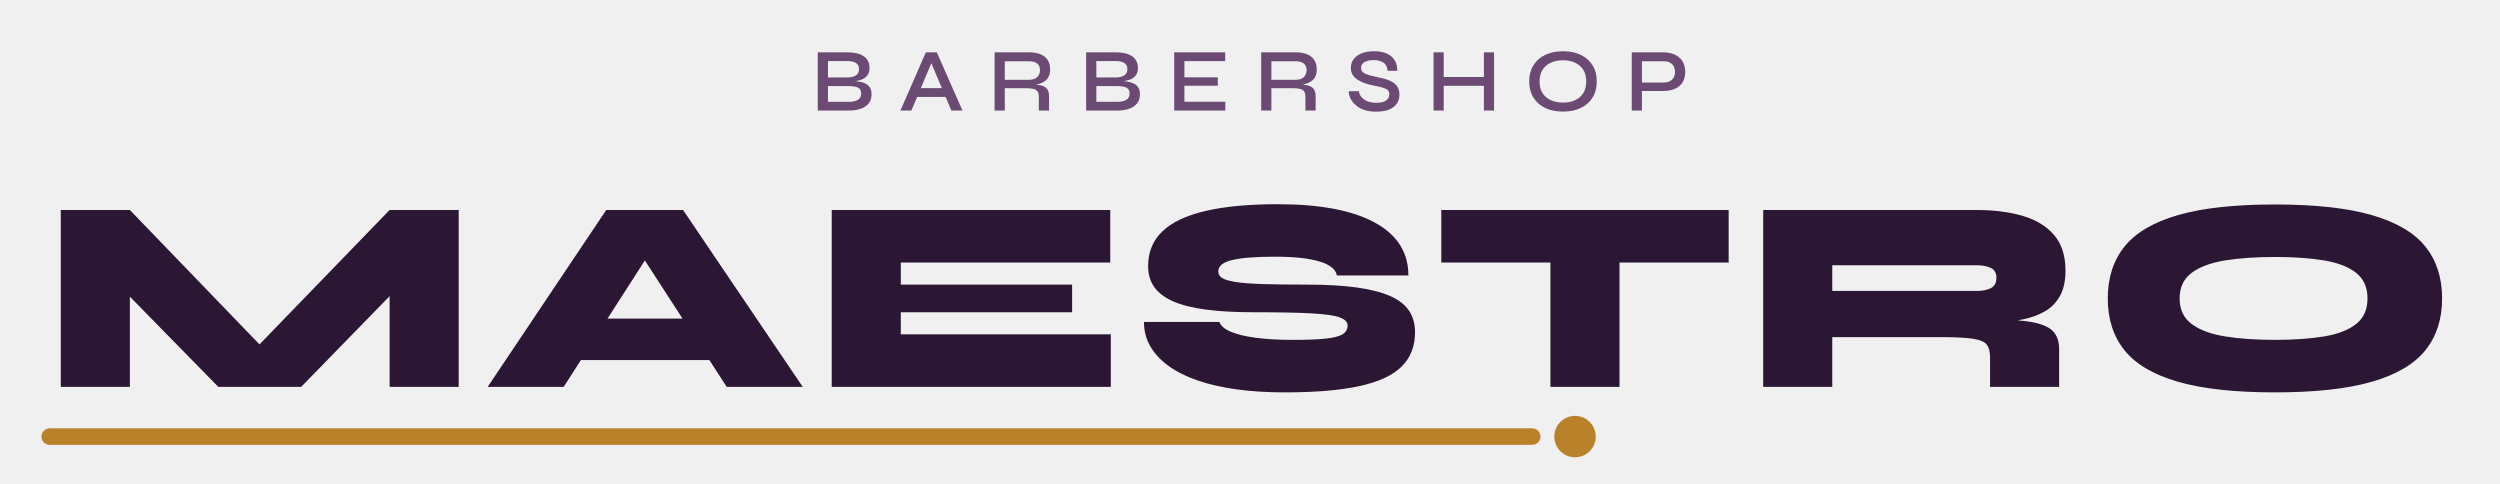
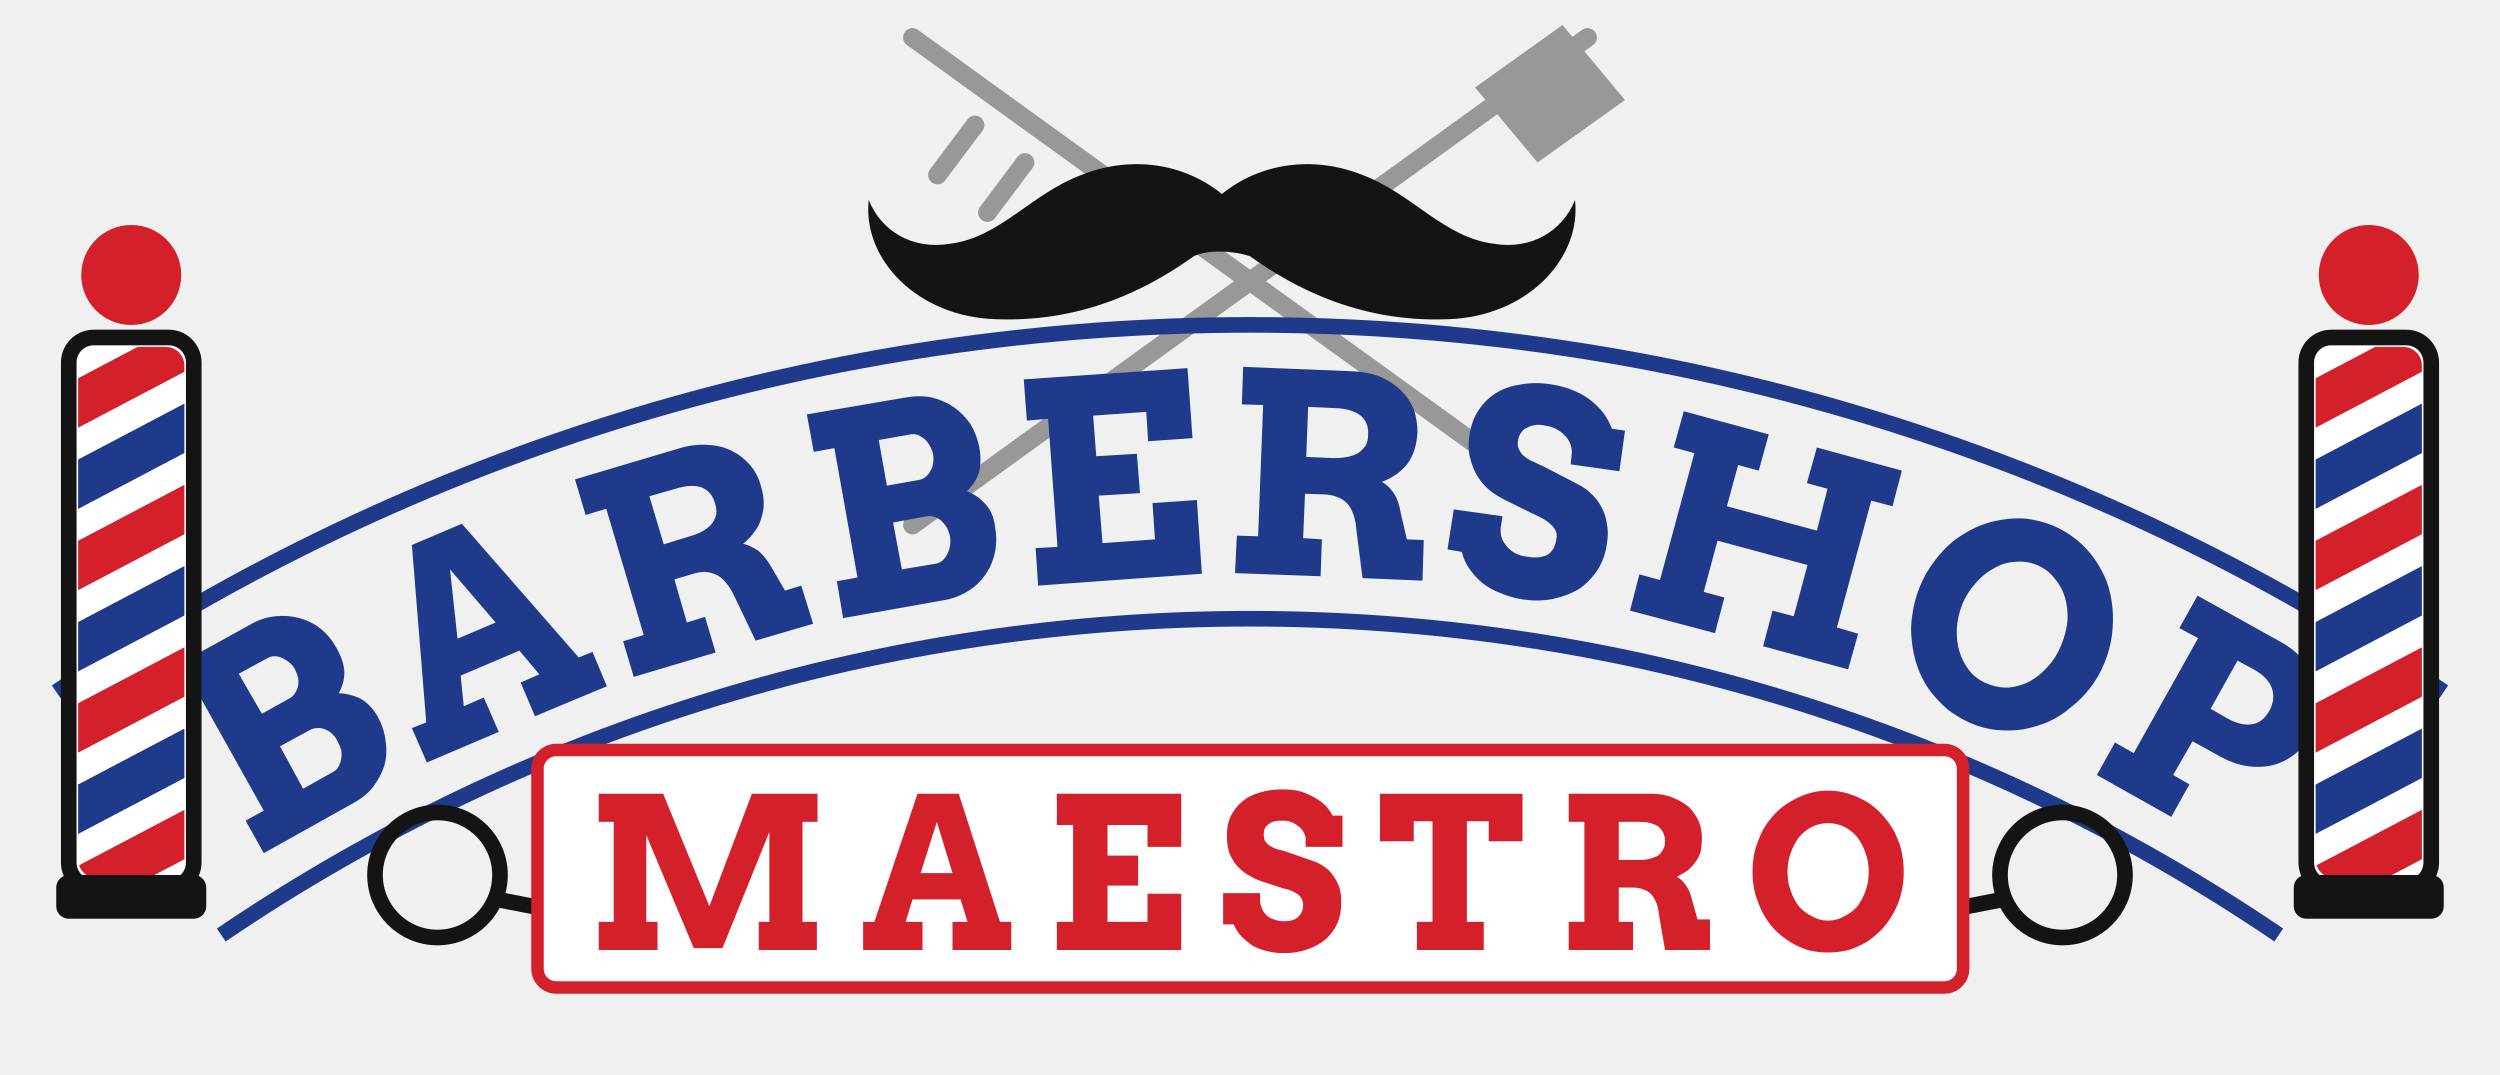
- <svg xmlns="http://www.w3.org/2000/svg" viewBox="0 0 361.9 70" role="img" aria-label="Barbershop Maestro">
-   <path fill="#6b4a73" d="M118.38 16.0V7.575H122.668Q124.219 7.575 125.043 8.152Q125.868 8.73 125.868 9.828Q125.868 10.524 125.548 10.936Q125.228 11.348 124.645 11.548Q124.061 11.748 123.272 11.804L123.314 11.718Q123.894 11.736 124.409 11.821Q124.924 11.906 125.317 12.114Q125.71 12.322 125.938 12.691Q126.166 13.059 126.166 13.647Q126.166 14.422 125.778 14.933Q125.391 15.444 124.701 15.707Q124.01 15.969 123.107 16.0ZM119.855 14.738H122.896Q123.739 14.738 124.203 14.448Q124.666 14.157 124.666 13.524Q124.666 13.042 124.385 12.814Q124.103 12.585 123.65 12.52Q123.197 12.456 122.694 12.456H119.855ZM119.855 11.218H122.579Q123.422 11.218 123.885 10.925Q124.349 10.632 124.349 9.999Q124.349 9.37 123.885 9.103Q123.422 8.837 122.684 8.837H119.855ZM132.301 14.028V12.758H137.308V14.028ZM130.347 16.0 134.026 7.575H135.61L139.322 16.0H137.721L134.498 8.397H135.138L131.931 16.0ZM143.978 16.0V7.575H148.956Q149.897 7.575 150.583 7.841Q151.268 8.108 151.645 8.661Q152.021 9.215 152.021 10.07Q152.021 10.649 151.825 11.055Q151.629 11.461 151.28 11.724Q150.932 11.986 150.472 12.125Q150.013 12.264 149.486 12.303L149.357 12.213Q150.185 12.231 150.737 12.37Q151.288 12.509 151.573 12.874Q151.859 13.238 151.859 13.96V16.0H150.384V14.033Q150.384 13.538 150.213 13.262Q150.041 12.986 149.615 12.875Q149.189 12.763 148.409 12.763H145.453V16.0ZM145.453 11.551H148.956Q149.741 11.551 150.144 11.164Q150.547 10.777 150.547 10.135Q150.547 9.52 150.144 9.195Q149.741 8.869 148.956 8.869H145.453ZM157.232 16.0V7.575H161.52Q163.071 7.575 163.895 8.152Q164.72 8.73 164.72 9.828Q164.72 10.524 164.4 10.936Q164.08 11.348 163.497 11.548Q162.913 11.748 162.124 11.804L162.166 11.718Q162.746 11.736 163.261 11.821Q163.776 11.906 164.169 12.114Q164.562 12.322 164.79 12.691Q165.018 13.059 165.018 13.647Q165.018 14.422 164.63 14.933Q164.243 15.444 163.553 15.707Q162.862 15.969 161.959 16.0ZM158.707 14.738H161.748Q162.591 14.738 163.055 14.448Q163.518 14.157 163.518 13.524Q163.518 13.042 163.237 12.814Q162.955 12.585 162.502 12.52Q162.049 12.456 161.546 12.456H158.707ZM158.707 11.218H161.431Q162.274 11.218 162.737 10.925Q163.201 10.632 163.201 9.999Q163.201 9.37 162.737 9.103Q162.274 8.837 161.536 8.837H158.707ZM171.454 12.413V14.73H177.375V16.0H169.979V7.575H177.362V8.845H171.454V11.192H176.292V12.413ZM182.57 16.0V7.575H187.548Q188.489 7.575 189.175 7.841Q189.86 8.108 190.237 8.661Q190.613 9.215 190.613 10.07Q190.613 10.649 190.417 11.055Q190.221 11.461 189.872 11.724Q189.524 11.986 189.064 12.125Q188.605 12.264 188.078 12.303L187.949 12.213Q188.777 12.231 189.329 12.37Q189.88 12.509 190.165 12.874Q190.451 13.238 190.451 13.96V16.0H188.976V14.033Q188.976 13.538 188.805 13.262Q188.633 12.986 188.207 12.875Q187.781 12.763 187.001 12.763H184.045V16.0ZM184.045 11.551H187.548Q188.333 11.551 188.736 11.164Q189.139 10.777 189.139 10.135Q189.139 9.52 188.736 9.195Q188.333 8.869 187.548 8.869H184.045ZM195.261 13.2H196.713Q196.76 13.68 197.091 14.064Q197.423 14.448 197.976 14.666Q198.53 14.884 199.239 14.884Q199.873 14.884 200.29 14.729Q200.707 14.574 200.913 14.295Q201.118 14.016 201.118 13.633Q201.118 13.253 200.878 13.038Q200.637 12.823 200.14 12.678Q199.644 12.533 198.873 12.389Q198.235 12.265 197.641 12.07Q197.047 11.874 196.574 11.575Q196.101 11.276 195.824 10.845Q195.547 10.415 195.547 9.817Q195.547 9.133 195.931 8.591Q196.315 8.049 197.068 7.734Q197.82 7.42 198.905 7.42Q200.557 7.42 201.425 8.181Q202.294 8.943 202.268 10.247H200.856Q200.814 9.422 200.258 9.06Q199.703 8.698 198.844 8.698Q198.075 8.698 197.552 8.967Q197.029 9.236 197.029 9.853Q197.029 10.106 197.152 10.296Q197.275 10.486 197.565 10.635Q197.856 10.784 198.353 10.923Q198.85 11.061 199.585 11.212Q200.206 11.326 200.748 11.504Q201.29 11.681 201.702 11.959Q202.113 12.236 202.345 12.662Q202.577 13.089 202.577 13.718Q202.577 14.427 202.218 14.978Q201.86 15.529 201.112 15.846Q200.363 16.163 199.175 16.163Q198.277 16.163 197.608 15.952Q196.938 15.741 196.471 15.393Q196.004 15.045 195.725 14.645Q195.445 14.244 195.335 13.86Q195.225 13.477 195.261 13.2ZM208.828 11.146H215.012V12.417H208.828ZM214.808 7.575H216.283V16.0H214.808ZM207.518 7.575H208.993V16.0H207.518ZM226.257 16.155Q224.772 16.155 223.674 15.623Q222.576 15.092 221.972 14.117Q221.368 13.142 221.368 11.791Q221.368 10.433 221.972 9.455Q222.576 8.478 223.674 7.949Q224.772 7.42 226.257 7.42Q227.751 7.42 228.845 7.949Q229.939 8.478 230.543 9.455Q231.147 10.433 231.147 11.791Q231.147 13.142 230.543 14.117Q229.939 15.092 228.845 15.623Q227.751 16.155 226.257 16.155ZM226.257 14.852Q227.24 14.852 227.995 14.513Q228.75 14.175 229.187 13.495Q229.623 12.814 229.623 11.791Q229.623 10.768 229.187 10.091Q228.75 9.413 227.995 9.068Q227.24 8.723 226.257 8.723Q225.288 8.723 224.518 9.068Q223.748 9.413 223.307 10.091Q222.867 10.768 222.867 11.791Q222.867 12.814 223.307 13.495Q223.748 14.175 224.518 14.513Q225.288 14.852 226.257 14.852ZM237.477 13.174V11.945H240.883Q241.606 11.945 242.04 11.531Q242.474 11.117 242.474 10.411Q242.474 9.679 242.04 9.274Q241.606 8.869 240.883 8.869H237.685V16.0H236.21V7.575H240.785Q241.444 7.575 242.02 7.748Q242.597 7.922 243.03 8.273Q243.463 8.624 243.706 9.156Q243.949 9.687 243.949 10.411Q243.949 11.127 243.706 11.65Q243.463 12.174 243.03 12.512Q242.597 12.851 242.02 13.012Q241.444 13.174 240.785 13.174Z" />
-   <path fill="#2b1633" d="M40.56 52.96H34.56L56.4 30.4H66.4V56.0H56.4V38.56L59.4 39.8L43.6 56.0H31.6L15.76 39.84L18.8 38.6V56.0H8.8V30.4H18.8ZM79.56 52.12V46.12H106.92V52.12ZM70.6 56.0 87.76 30.4H98.88L116.2 56.0H105.2L90.36 33.08H96.32L81.6 56.0ZM130.4 45.2V48.4H160.8V56.0H120.4V30.4H160.72V38.0H130.4V41.2H155.2V45.2ZM165.6 46.6H176.52Q176.8 47.44 178.16 48.02Q179.52 48.6 181.82 48.9Q184.12 49.2 187.16 49.2Q190.16 49.2 191.9 49.02Q193.64 48.84 194.36 48.38Q195.08 47.92 195.08 47.12Q195.08 46.36 193.92 45.94Q192.76 45.52 189.8 45.36Q186.84 45.2 181.48 45.2Q177.48 45.2 174.58 44.82Q171.68 44.44 169.82 43.62Q167.96 42.8 167.08 41.54Q166.2 40.28 166.2 38.52Q166.2 35.48 168.26 33.5Q170.32 31.52 174.5 30.54Q178.68 29.56 184.96 29.56Q194.16 29.56 199.02 32.22Q203.88 34.88 203.88 39.88H193.52Q193.32 38.56 191.04 37.86Q188.76 37.16 184.56 37.16Q180.4 37.16 178.38 37.64Q176.36 38.12 176.36 39.28Q176.36 39.88 176.92 40.24Q177.48 40.6 178.86 40.82Q180.24 41.04 182.76 41.12Q185.28 41.2 189.16 41.2Q193.44 41.2 196.44 41.62Q199.44 42.04 201.3 42.88Q203.16 43.72 204 45.02Q204.84 46.32 204.84 48.08Q204.84 51.12 202.92 53.04Q201 54.96 196.84 55.88Q192.68 56.8 185.96 56.8Q182.16 56.8 178.98 56.36Q175.8 55.92 173.32 55.06Q170.84 54.2 169.12 52.94Q167.4 51.68 166.5 50.1Q165.6 48.52 165.6 46.6ZM208.64 30.4H250.24V38.0H208.64ZM224.44 37.48H234.44V56.0H224.44ZM255.24 56.0V30.4H286.16Q289.8 30.4 292.7 31.22Q295.6 32.04 297.3 33.96Q299.0 35.88 299.0 39.2Q299.0 41.4 298.2 42.84Q297.4 44.28 296.0 45.08Q294.6 45.88 292.8 46.24Q291.0 46.6 289.04 46.68L286.12 46.12Q290.88 46.16 293.46 46.52Q296.04 46.88 297.06 47.82Q298.08 48.76 298.08 50.52V56.0H288.08V51.72Q288.08 50.52 287.62 49.9Q287.16 49.28 285.62 49.04Q284.08 48.8 280.88 48.8H265.24V56.0ZM265.24 42.12H286.16Q287.36 42.12 288.18 41.72Q289.0 41.32 289.0 40.2Q289.0 39.16 288.18 38.78Q287.36 38.4 286.16 38.4H265.24ZM329.32 56.8Q320.6 56.8 315.28 55.26Q309.96 53.72 307.54 50.7Q305.12 47.68 305.12 43.2Q305.12 38.72 307.54 35.7Q309.96 32.68 315.28 31.14Q320.6 29.6 329.32 29.6Q338.04 29.6 343.36 31.14Q348.68 32.68 351.1 35.7Q353.52 38.72 353.52 43.2Q353.52 47.68 351.1 50.7Q348.68 53.72 343.36 55.26Q338.04 56.8 329.32 56.8ZM329.32 49.2Q333.44 49.2 336.44 48.7Q339.44 48.2 341.08 46.9Q342.72 45.6 342.72 43.2Q342.72 40.8 341.08 39.5Q339.44 38.2 336.44 37.7Q333.44 37.2 329.32 37.2Q325.2 37.2 322.1 37.7Q319.0 38.2 317.26 39.5Q315.52 40.8 315.52 43.2Q315.52 45.6 317.26 46.9Q319.0 48.2 322.1 48.7Q325.2 49.2 329.32 49.2Z" />
-   <rect x="6.0" y="62" width="217.0" height="2.4" rx="1.2" fill="#b9822a" />
-   <circle cx="228.0" cy="63.2" r="3" fill="#b9822a" />
+ <svg xmlns="http://www.w3.org/2000/svg" viewBox="0 0 400 172" role="img" aria-label="Barbershop Maestro">
+   <g fill="none" stroke="#141414" stroke-width="3" stroke-linecap="round" opacity=".4">
+     <path d="M146 6L254 84" />
+     <path d="M254 6L146 84" />
+     <path d="M236 14l14-10 10 12-14 10z" fill="#141414" stroke="none" />
+     <path d="M156 20l-6 8M164 26l-6 8M172 32l-6 8" />
+   </g>
+   <path transform="translate(0 -14) scale(1)" d="M200 50c-6-9-17-12-27-8-8 3-13 10-21 11-6 1-11-2-13-7-1 9 7 18 19 19 15 1 26-5 33-10 2-1 6-1 9 0 7 5 18 11 33 10 12-1 20-10 19-19-2 5-7 8-13 7-8-1-13-8-21-11-10-4-21-1-27 8z" fill="#141414" />
+   <path d="M9.0 110.7A340.0 340.0 0 0 1 391.0 110.7" fill="none" stroke="#1f3a8a" stroke-width="2.5" />
+   <path d="M35.4 149.6A293.0 293.0 0 0 1 364.6 149.6" fill="none" stroke="#1f3a8a" stroke-width="2.5" />
+   <path fill="#1f3a8a" d="M39.3 131.3 42.2 129.7 31.9 111.3 29 113 26 107.7 40.1 99.9Q42 98.8 44.1 98.6Q46.1 98.4 47.9 98.9Q49.8 99.4 51.3 100.6Q52.8 101.8 53.8 103.6Q55 105.7 55.1 107.5Q55.1 109.3 54.2 110.9Q56.1 111 57.7 111.8Q59.3 112.7 60.4 114.6Q61.5 116.6 61.7 118.6Q62 120.6 61.5 122.5Q60.9 124.3 59.7 125.9Q58.5 127.4 56.7 128.4L42.2 136.5ZM44.8 119.4 48.5 126.2 53.3 123.5Q53.9 123.2 54.2 122.6Q54.5 122 54.6 121.4Q54.7 120.7 54.6 120Q54.4 119.3 54 118.6Q53.7 117.9 53.1 117.4Q52.6 116.9 52 116.7Q51.3 116.4 50.7 116.5Q50.1 116.5 49.6 116.8ZM38.2 107.8 41.9 114.2 46.4 111.7Q46.9 111.4 47.2 110.9Q47.6 110.3 47.7 109.7Q47.8 109.1 47.7 108.4Q47.5 107.7 47.2 107.1Q46.9 106.5 46.3 106Q45.8 105.6 45.2 105.3Q44.6 105 43.9 105Q43.3 105 42.8 105.3ZM83.3 109.2 86.3 107.9 83.1 104.1 73.7 108.1 74.2 113 77.4 111.6 79.8 117.1 68.3 122 65.9 116.5 68.2 115.6 65.9 87.2 73.9 83.8 92.6 105.2 94.8 104.3 97.1 109.8 85.6 114.6ZM73.2 102.2 79.3 99.6 72 91.1ZM92 76.7 108.8 71.7Q111.2 71 113.4 71.2Q115.5 71.3 117.2 72.2Q118.8 73 120 74.4Q121.2 75.8 121.7 77.6Q122.2 79.2 122.2 80.5Q122.2 81.8 121.8 82.9Q121.5 84.1 120.7 85.1Q120 86.1 118.9 87Q120.1 87.3 121.3 88.1Q122.4 89 123.4 90.7L125.6 94.5L128.2 93.7L130.1 99.8L120.9 102.5L117.5 95.4Q116.9 94.1 116.2 93.3Q115.5 92.4 114.7 92Q113.9 91.6 112.8 91.5Q111.8 91.5 110.6 91.9L107.9 92.7L109.9 99.6L112.8 98.7L114.5 104.4L101.4 108.3L99.7 102.6L103 101.6L97 81.4L93.7 82.4ZM103.9 79.4 106.2 87.1 110.4 85.8Q111.5 85.5 112.4 85Q113.3 84.5 113.9 83.8Q114.4 83.1 114.6 82.3Q114.7 81.5 114.4 80.5Q113.9 78.7 112.3 78Q110.6 77.4 108.1 78.2ZM133.9 93 137.2 92.4 133.5 71.7 130.2 72.3 129.1 66.3 144.9 63.6Q147.1 63.2 149.1 63.6Q151.1 64.1 152.7 65.2Q154.2 66.3 155.3 67.9Q156.3 69.6 156.7 71.6Q157.1 74 156.6 75.7Q156 77.4 154.7 78.6Q156.5 79.3 157.7 80.7Q158.9 82 159.2 84.2Q159.6 86.4 159.2 88.3Q158.8 90.3 157.7 91.9Q156.6 93.5 155 94.5Q153.3 95.6 151.2 96L134.9 98.9ZM142.9 83.6 144.3 91.1 149.7 90.2Q150.3 90.1 150.8 89.7Q151.3 89.2 151.6 88.6Q151.9 88 152 87.3Q152.1 86.6 152 85.8Q151.8 85 151.5 84.4Q151.1 83.8 150.6 83.3Q150.1 82.9 149.5 82.7Q148.9 82.5 148.3 82.6ZM140.6 70.4 141.9 77.7 147 76.8Q147.6 76.7 148.1 76.3Q148.6 75.9 148.9 75.3Q149.2 74.8 149.3 74.1Q149.4 73.4 149.3 72.7Q149.2 72.1 148.8 71.4Q148.5 70.8 148 70.3Q147.5 69.9 146.9 69.6Q146.3 69.4 145.7 69.5ZM163.8 60.7 190 58.9 190.8 70.1 183.7 70.6 183.4 65.9 174.9 66.5 175.4 73 181.9 72.6 182.4 78.9 175.8 79.3 176.4 86.9 184.8 86.3 184.4 80.5 191.5 80 192.3 91.8 166.1 93.7 165.7 87.7 169.2 87.5 167.7 67 164.3 67.3ZM198.9 58.7 216.4 59.4Q218.9 59.5 220.9 60.3Q222.9 61.2 224.2 62.5Q225.5 63.8 226.2 65.5Q226.8 67.3 226.8 69.1Q226.7 70.8 226.3 72Q225.9 73.2 225.2 74.2Q224.4 75.2 223.4 75.9Q222.4 76.6 221.1 77.1Q222.2 77.7 223 78.9Q223.8 80.1 224.1 82L225.1 86.3L227.8 86.4L227.6 92.9L218 92.5L217 84.6Q216.9 83.2 216.5 82.2Q216.1 81.1 215.5 80.5Q214.8 79.8 213.9 79.5Q212.9 79.1 211.6 79.1L208.8 79L208.5 86.1L211.5 86.3L211.3 92.2L197.6 91.7L197.9 85.7L201.3 85.8L202.1 64.8L198.7 64.7ZM209.3 65.1 209 73.1 213.4 73.3Q214.6 73.3 215.6 73.1Q216.6 72.9 217.3 72.5Q218 72 218.5 71.3Q218.9 70.6 218.9 69.5Q219 67.6 217.7 66.5Q216.3 65.4 213.7 65.3ZM251.5 72.4Q251.5 71.6 251.2 70.9Q250.9 70.2 250.3 69.6Q249.7 69 248.9 68.6Q248.1 68.2 247.2 68.1Q246.4 67.9 245.7 68Q244.9 68.1 244.4 68.4Q243.8 68.6 243.4 69.2Q243 69.7 242.9 70.4Q242.7 71.4 243.1 72Q243.4 72.7 244 73.1Q244.6 73.6 245.4 73.9Q246.2 74.3 246.9 74.6L252.5 77.5Q253.7 78.1 254.6 79Q255.6 79.9 256.2 81.1Q256.9 82.3 257.1 83.8Q257.4 85.2 257.1 87Q256.8 89.3 255.6 91.2Q254.4 93 252.7 94.2Q250.9 95.3 248.6 95.8Q246.3 96.3 243.6 95.9Q241.7 95.6 240.1 94.9Q238.5 94.3 237.2 93.3Q236 92.3 235.1 91Q234.2 89.7 233.9 88.3L231.6 87.9L232.6 81.5L240.4 82.6L240.2 83.9Q240 84.9 240.2 85.8Q240.4 86.6 241 87.3Q241.5 88 242.4 88.5Q243.3 89 244.6 89.1Q246.5 89.4 247.7 88.7Q248.8 87.9 249 86.3Q249.2 85.5 248.9 84.9Q248.6 84.3 248.1 83.9Q247.6 83.4 246.9 83Q246.3 82.7 245.7 82.4L241 80.1Q239.6 79.4 238.4 78.5Q237.2 77.5 236.4 76.2Q235.6 74.9 235.2 73.2Q234.8 71.6 235.1 69.6Q235.5 67.2 236.6 65.6Q237.7 63.9 239.5 62.8Q241.2 61.8 243.4 61.5Q245.7 61.1 248.2 61.5Q250.2 61.8 251.8 62.5Q253.5 63.2 254.7 64.2Q255.9 65.2 256.7 66.3Q257.5 67.5 257.9 68.6L260 68.9L259.1 75.4L251.3 74.3ZM290.7 71.6 304.3 75.3 302.8 81 299.4 80.1 293.9 100.4 297.3 101.4 295.7 107.1 282.1 103.4 283.6 97.7 287 98.6 289.2 90.4 274.8 86.5 272.6 94.7 275.9 95.6 274.4 101.3 260.8 97.7 262.3 91.9 265.6 92.8 271.1 72.5 267.8 71.6 269.4 65.8 283 69.5 281.4 75.3 278.1 74.4 276.3 81 290.7 84.9 292.4 78.2 289.1 77.3ZM315.3 115.7Q313.3 114.8 311.6 113.5Q310 112.1 308.7 110.4Q307.5 108.7 306.8 106.7Q306.1 104.7 305.9 102.6Q305.6 100.4 306 98.2Q306.3 96 307.2 93.8Q308.1 91.6 309.5 89.8Q310.8 88 312.5 86.6Q314.2 85.3 316.1 84.4Q318.1 83.5 320.1 83.2Q322.2 82.8 324.3 83Q326.5 83.3 328.5 84.1Q330.6 85 332.3 86.4Q333.9 87.7 335.1 89.4Q336.3 91.1 337.1 93.1Q337.8 95.1 338 97.3Q338.2 99.4 337.9 101.7Q337.6 103.9 336.7 106.1Q335.8 108.3 334.4 110.1Q333 111.9 331.3 113.2Q329.7 114.6 327.7 115.5Q325.8 116.3 323.7 116.7Q321.7 117 319.5 116.8Q317.4 116.6 315.3 115.7ZM318 109.4Q319.7 110.1 321.5 110Q323.3 109.8 324.8 109Q326.4 108.1 327.7 106.6Q329 105.2 329.8 103.2Q330.6 101.3 330.8 99.3Q330.9 97.3 330.4 95.6Q329.9 93.9 328.7 92.5Q327.6 91.1 325.9 90.4Q324.2 89.7 322.4 89.9Q320.6 90 319.1 90.9Q317.5 91.7 316.2 93.2Q314.8 94.7 314 96.6Q313.2 98.6 313.1 100.5Q313 102.5 313.5 104.2Q314 105.9 315.1 107.3Q316.2 108.7 318 109.4ZM351.6 95.3 364.9 102.7Q367.1 103.9 368.6 105.7Q370.1 107.4 370.8 109.4Q371.5 111.3 371.4 113.2Q371.3 115.2 370.3 116.9Q369.2 118.9 367.6 120.3Q366 121.7 364.1 122.3Q362.1 122.9 359.7 122.6Q357.4 122.3 354.8 120.8L350.8 118.6L347.7 124L350.3 125.5L347.4 130.7L335.5 124L338.4 118.8L341.4 120.5L351.7 102.1L348.7 100.5ZM358 105.7 353.7 113.4 356.3 114.9Q358.4 116.1 360.2 115.9Q362 115.7 363.1 113.7Q364.1 111.9 363.5 110.1Q362.9 108.4 360.6 107.1Z" />
+   <g fill="none" stroke="#141414" stroke-width="2.5">
+     <circle cx="70.0" cy="140" r="10" />
+     <circle cx="330.0" cy="140" r="10" />
+     <path d="M80.0 144Q200 168 320.0 144" />
+   </g>
+   <rect x="86.0" y="120" width="228.1" height="38" rx="3" fill="#ffffff" stroke="#d4202b" stroke-width="2" />
+   <path fill="#d4202b" d="M95.8 147.5H98.2V131.5H95.8V127H106.1L113.5 145L120.3 127H130.8V131.5H128.4V147.5H130.7V152H121.4V147.5H123.1V133.1L115.6 151.7H111L103.4 133.6V147.5H105.2V152H95.8ZM152.4 147.5H154.8L153.7 143.9H146L144.9 147.5H147.6V152H138.1V147.5H139.9L146.8 127H153.4L160 147.5H161.8V152H152.4ZM147.3 139.7H152.4L149.9 131.5ZM169.1 127H189V135.5H183.6V132H177.2V136.9H182.1V141.7H177.2V147.5H183.6V143H189V152H169.1V147.5H171.7V132H169.1ZM208.9 134Q208.8 133.5 208.5 133Q208.1 132.4 207.6 132.1Q207.1 131.7 206.5 131.5Q205.9 131.3 205.2 131.3Q204.5 131.3 204 131.4Q203.5 131.5 203.1 131.8Q202.6 132.1 202.4 132.5Q202.2 132.9 202.2 133.5Q202.2 134.3 202.5 134.7Q202.8 135.1 203.3 135.4Q203.8 135.7 204.4 135.9Q205 136 205.6 136.2L210.2 137.8Q211.1 138.1 211.9 138.7Q212.7 139.2 213.3 140.1Q213.9 140.9 214.3 142Q214.6 143 214.6 144.4Q214.6 146.2 214 147.7Q213.3 149.2 212.1 150.3Q210.9 151.3 209.2 151.9Q207.5 152.5 205.5 152.5Q204 152.5 202.8 152.2Q201.5 151.9 200.4 151.3Q199.4 150.6 198.6 149.8Q197.8 148.9 197.4 147.9H195.7V142.9H201.6V143.9Q201.6 144.7 201.9 145.3Q202.1 145.9 202.6 146.4Q203.1 146.9 203.8 147.1Q204.5 147.4 205.5 147.4Q207 147.4 207.7 146.7Q208.5 146 208.5 144.8Q208.5 144.2 208.2 143.7Q208 143.3 207.5 143Q207.1 142.7 206.6 142.5Q206.1 142.3 205.5 142.2L201.8 141Q200.7 140.6 199.7 140Q198.7 139.4 197.9 138.5Q197.2 137.7 196.7 136.5Q196.3 135.3 196.3 133.7Q196.3 131.9 196.9 130.6Q197.6 129.2 198.8 128.2Q200 127.2 201.6 126.8Q203.2 126.3 205.2 126.3Q206.7 126.3 208 126.6Q209.3 127 210.3 127.6Q211.4 128.2 212.1 128.9Q212.8 129.7 213.2 130.5H214.8V135.5H208.9ZM226.7 147.5H229.2V131.4H226.2V134.6H220.8V127H243.6V134.6H238.2V131.4H234.7V147.5H237.4V152H226.7ZM251 127H264.2Q266.1 127 267.6 127.6Q269.1 128.2 270.2 129.1Q271.2 130.1 271.8 131.4Q272.3 132.6 272.3 134Q272.3 135.3 272.1 136.3Q271.8 137.2 271.3 137.9Q270.7 138.7 270 139.3Q269.2 139.8 268.3 140.3Q269.1 140.7 269.7 141.6Q270.4 142.5 270.7 143.9L271.6 147.1H273.6L273.6 152H266.4L265.4 146.1Q265.3 145 264.9 144.2Q264.6 143.5 264.1 143Q263.6 142.5 262.9 142.3Q262.2 142 261.1 142H259V147.5H261.3V152H251V147.5H253.5V131.5H251ZM259 131.5V137.6H262.3Q263.2 137.6 264 137.4Q264.7 137.2 265.3 136.9Q265.8 136.5 266.1 135.9Q266.4 135.4 266.4 134.6Q266.4 133.2 265.4 132.3Q264.3 131.5 262.3 131.5ZM292.5 152.4Q290.8 152.4 289.2 152Q287.7 151.5 286.4 150.7Q285 149.8 283.9 148.7Q282.8 147.5 282 146Q281.3 144.6 280.8 142.9Q280.4 141.3 280.4 139.5Q280.4 137.7 280.8 136Q281.3 134.4 282 132.9Q282.8 131.5 283.9 130.3Q285 129.1 286.4 128.3Q287.7 127.5 289.2 127Q290.8 126.5 292.5 126.5Q294.2 126.5 295.8 127Q297.3 127.5 298.7 128.3Q300 129.1 301.1 130.3Q302.2 131.5 303 132.9Q303.8 134.4 304.2 136Q304.6 137.7 304.6 139.5Q304.6 141.3 304.2 142.9Q303.8 144.6 303 146Q302.2 147.5 301.1 148.7Q300 149.8 298.7 150.7Q297.3 151.5 295.8 152Q294.2 152.4 292.5 152.4ZM292.5 147.3Q293.9 147.3 295.1 146.6Q296.3 146 297.2 145Q298 143.9 298.5 142.5Q299 141.1 299 139.5Q299 137.9 298.5 136.5Q298 135.1 297.2 134Q296.3 132.9 295.1 132.3Q293.9 131.7 292.5 131.7Q291.1 131.7 289.9 132.3Q288.7 132.9 287.8 134Q287 135.1 286.5 136.5Q286 137.9 286 139.5Q286 141.1 286.5 142.5Q287 143.9 287.8 145Q288.7 146 289.9 146.6Q291.1 147.3 292.5 147.3Z" />
+   <g transform="translate(8 0)">
+     <circle cx="13" cy="44" r="8" fill="#d4202b" />
+     <rect x="3" y="54" width="20" height="88" rx="4" fill="#ffffff" stroke="#141414" stroke-width="2.5" />
+     <clipPath id="c8">
+       <rect x="4.5" y="55.5" width="17" height="85" rx="3" />
+     </clipPath>
+     <g clip-path="url(#c8)" stroke-width="7">
+       <path d="M-6 70L32 50M-6 96L32 76M-6 122L32 102M-6 148L32 128" stroke="#d4202b" />
+       <path d="M-6 83L32 63M-6 109L32 89M-6 135L32 115" stroke="#1f3a8a" />
+     </g>
+     <rect x="1" y="140" width="24" height="7" rx="2" fill="#141414" />
+   </g>
+   <g transform="translate(366 0)">
+     <circle cx="13" cy="44" r="8" fill="#d4202b" />
+     <rect x="3" y="54" width="20" height="88" rx="4" fill="#ffffff" stroke="#141414" stroke-width="2.5" />
+     <clipPath id="c366">
+       <rect x="4.5" y="55.5" width="17" height="85" rx="3" />
+     </clipPath>
+     <g clip-path="url(#c366)" stroke-width="7">
+       <path d="M-6 70L32 50M-6 96L32 76M-6 122L32 102M-6 148L32 128" stroke="#d4202b" />
+       <path d="M-6 83L32 63M-6 109L32 89M-6 135L32 115" stroke="#1f3a8a" />
+     </g>
+     <rect x="1" y="140" width="24" height="7" rx="2" fill="#141414" />
+   </g>
</svg>
